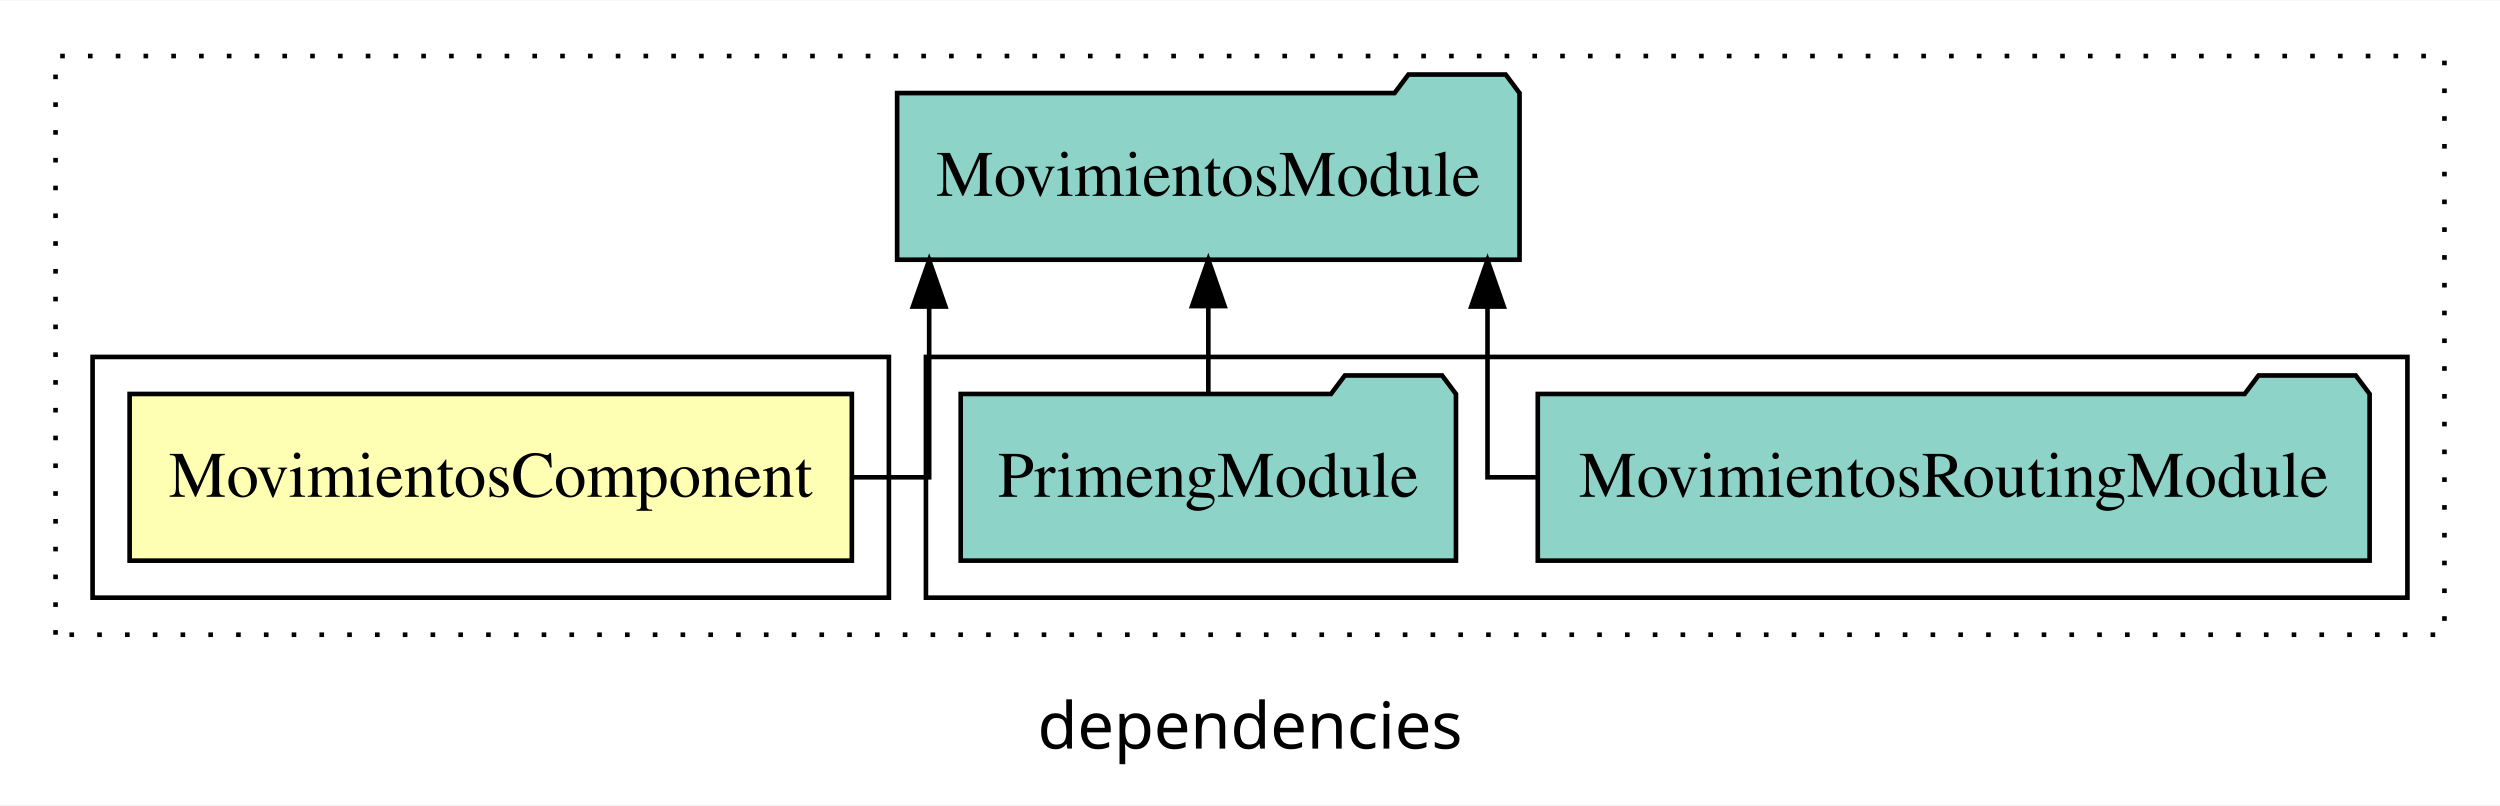
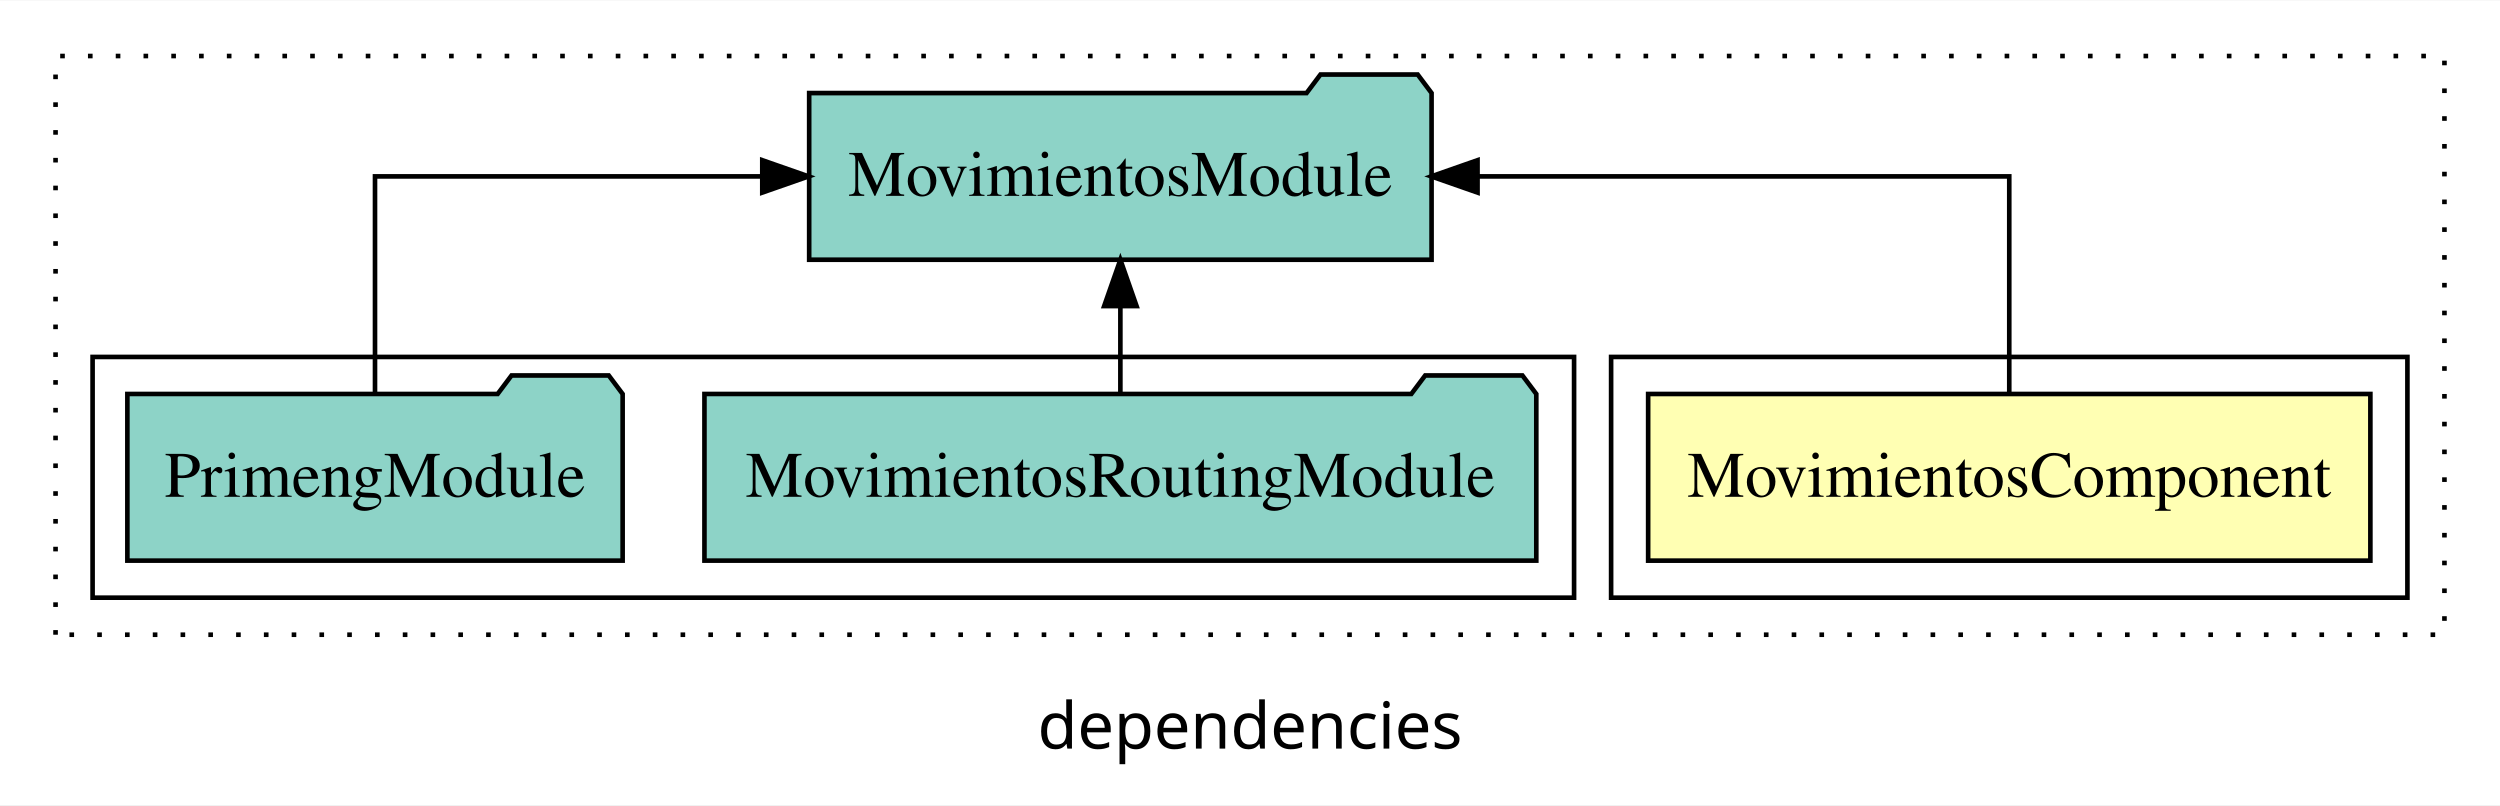
<svg xmlns="http://www.w3.org/2000/svg" width="540pt" height="174pt" viewBox="0.00 0.00 540.00 173.80">
  <g id="graph0" class="graph" transform="scale(1 1) rotate(0) translate(4 169.8)">
    <polygon fill="white" stroke="transparent" points="-4,4 -4,-169.8 536,-169.8 536,4 -4,4" />
    <text text-anchor="middle" x="266" y="-8.2" font-family="sans-serif" font-size="14.00">dependencies</text>
    <g id="clust1" class="cluster">
      <polygon fill="none" stroke="black" stroke-dasharray="1,5" points="8,-32.8 8,-157.8 524,-157.8 524,-32.8 8,-32.8" />
    </g>
+     <g id="clust2" class="cluster">
+       <polygon fill="none" stroke="black" points="344,-40.8 344,-92.8 516,-92.8 516,-40.8 344,-40.8" />
+     </g>
    <g id="clust4" class="cluster">
-       <polygon fill="none" stroke="black" points="196,-40.8 196,-92.8 516,-92.8 516,-40.8 196,-40.8" />
-     </g>
-     <g id="clust2" class="cluster">
-       <polygon fill="none" stroke="black" points="16,-40.8 16,-92.8 188,-92.8 188,-40.8 16,-40.8" />
+       <polygon fill="none" stroke="black" points="16,-40.8 16,-92.8 336,-92.8 336,-40.8 16,-40.8" />
    </g>
    <g id="node1" class="node">
-       <polygon fill="#ffffb3" stroke="black" points="180,-84.8 24,-84.8 24,-48.8 180,-48.8 180,-84.8" />
-       <text text-anchor="middle" x="102" y="-62.6" font-family="Times,serif" font-size="14.00">MovimientosComponent</text>
+       <polygon fill="#ffffb3" stroke="black" points="508,-84.8 352,-84.8 352,-48.8 508,-48.8 508,-84.8" />
+       <text text-anchor="middle" x="430" y="-62.6" font-family="Times,serif" font-size="14.00">MovimientosComponent</text>
    </g>
    <g id="node2" class="node">
-       <polygon fill="#8dd3c7" stroke="black" points="324.22,-149.8 321.22,-153.8 300.22,-153.8 297.22,-149.8 189.78,-149.8 189.78,-113.8 324.22,-113.8 324.22,-149.8" />
-       <text text-anchor="middle" x="257" y="-127.6" font-family="Times,serif" font-size="14.00">MovimientosModule</text>
+       <polygon fill="#8dd3c7" stroke="black" points="305.22,-149.8 302.22,-153.8 281.22,-153.8 278.22,-149.8 170.78,-149.8 170.78,-113.8 305.22,-113.8 305.22,-149.8" />
+       <text text-anchor="middle" x="238" y="-127.6" font-family="Times,serif" font-size="14.00">MovimientosModule</text>
    </g>
    <g id="edge1" class="edge">
-       <path fill="none" stroke="black" d="M180.2,-66.8C190.02,-66.8 196.7,-66.8 196.7,-66.8 196.7,-66.8 196.7,-103.69 196.7,-103.69" />
-       <polygon fill="black" stroke="black" points="193.2,-103.69 196.7,-113.69 200.2,-103.69 193.2,-103.69" />
+       <path fill="none" stroke="black" d="M430,-84.91C430,-104.14 430,-131.8 430,-131.8 430,-131.8 315.15,-131.8 315.15,-131.8" />
+       <polygon fill="black" stroke="black" points="315.15,-128.3 305.15,-131.8 315.15,-135.3 315.15,-128.3" />
    </g>
    <g id="node3" class="node">
-       <polygon fill="#8dd3c7" stroke="black" points="507.84,-84.8 504.84,-88.8 483.84,-88.8 480.84,-84.8 328.16,-84.8 328.16,-48.8 507.84,-48.8 507.84,-84.8" />
-       <text text-anchor="middle" x="418" y="-62.6" font-family="Times,serif" font-size="14.00">MovimientosRoutingModule</text>
+       <polygon fill="#8dd3c7" stroke="black" points="327.84,-84.8 324.84,-88.8 303.84,-88.8 300.84,-84.8 148.16,-84.8 148.16,-48.8 327.84,-48.8 327.84,-84.8" />
+       <text text-anchor="middle" x="238" y="-62.6" font-family="Times,serif" font-size="14.00">MovimientosRoutingModule</text>
    </g>
    <g id="edge2" class="edge">
-       <path fill="none" stroke="black" d="M328.08,-66.8C321.46,-66.8 317.3,-66.8 317.3,-66.8 317.3,-66.8 317.3,-103.69 317.3,-103.69" />
-       <polygon fill="black" stroke="black" points="313.8,-103.69 317.3,-113.69 320.8,-103.69 313.8,-103.69" />
+       <path fill="none" stroke="black" d="M238,-84.91C238,-84.91 238,-103.79 238,-103.79" />
+       <polygon fill="black" stroke="black" points="234.5,-103.79 238,-113.79 241.5,-103.79 234.5,-103.79" />
    </g>
    <g id="node4" class="node">
-       <polygon fill="#8dd3c7" stroke="black" points="310.49,-84.8 307.49,-88.8 286.49,-88.8 283.49,-84.8 203.51,-84.8 203.51,-48.8 310.49,-48.8 310.49,-84.8" />
-       <text text-anchor="middle" x="257" y="-62.6" font-family="Times,serif" font-size="14.00">PrimengModule</text>
+       <polygon fill="#8dd3c7" stroke="black" points="130.49,-84.8 127.49,-88.8 106.49,-88.8 103.49,-84.8 23.51,-84.8 23.51,-48.8 130.49,-48.8 130.49,-84.8" />
+       <text text-anchor="middle" x="77" y="-62.6" font-family="Times,serif" font-size="14.00">PrimengModule</text>
    </g>
    <g id="edge3" class="edge">
-       <path fill="none" stroke="black" d="M257,-84.91C257,-84.91 257,-103.79 257,-103.79" />
-       <polygon fill="black" stroke="black" points="253.5,-103.79 257,-113.79 260.5,-103.79 253.5,-103.79" />
+       <path fill="none" stroke="black" d="M77,-84.91C77,-104.14 77,-131.8 77,-131.8 77,-131.8 160.65,-131.8 160.65,-131.8" />
+       <polygon fill="black" stroke="black" points="160.65,-135.3 170.65,-131.8 160.65,-128.3 160.65,-135.3" />
    </g>
  </g>
</svg>
